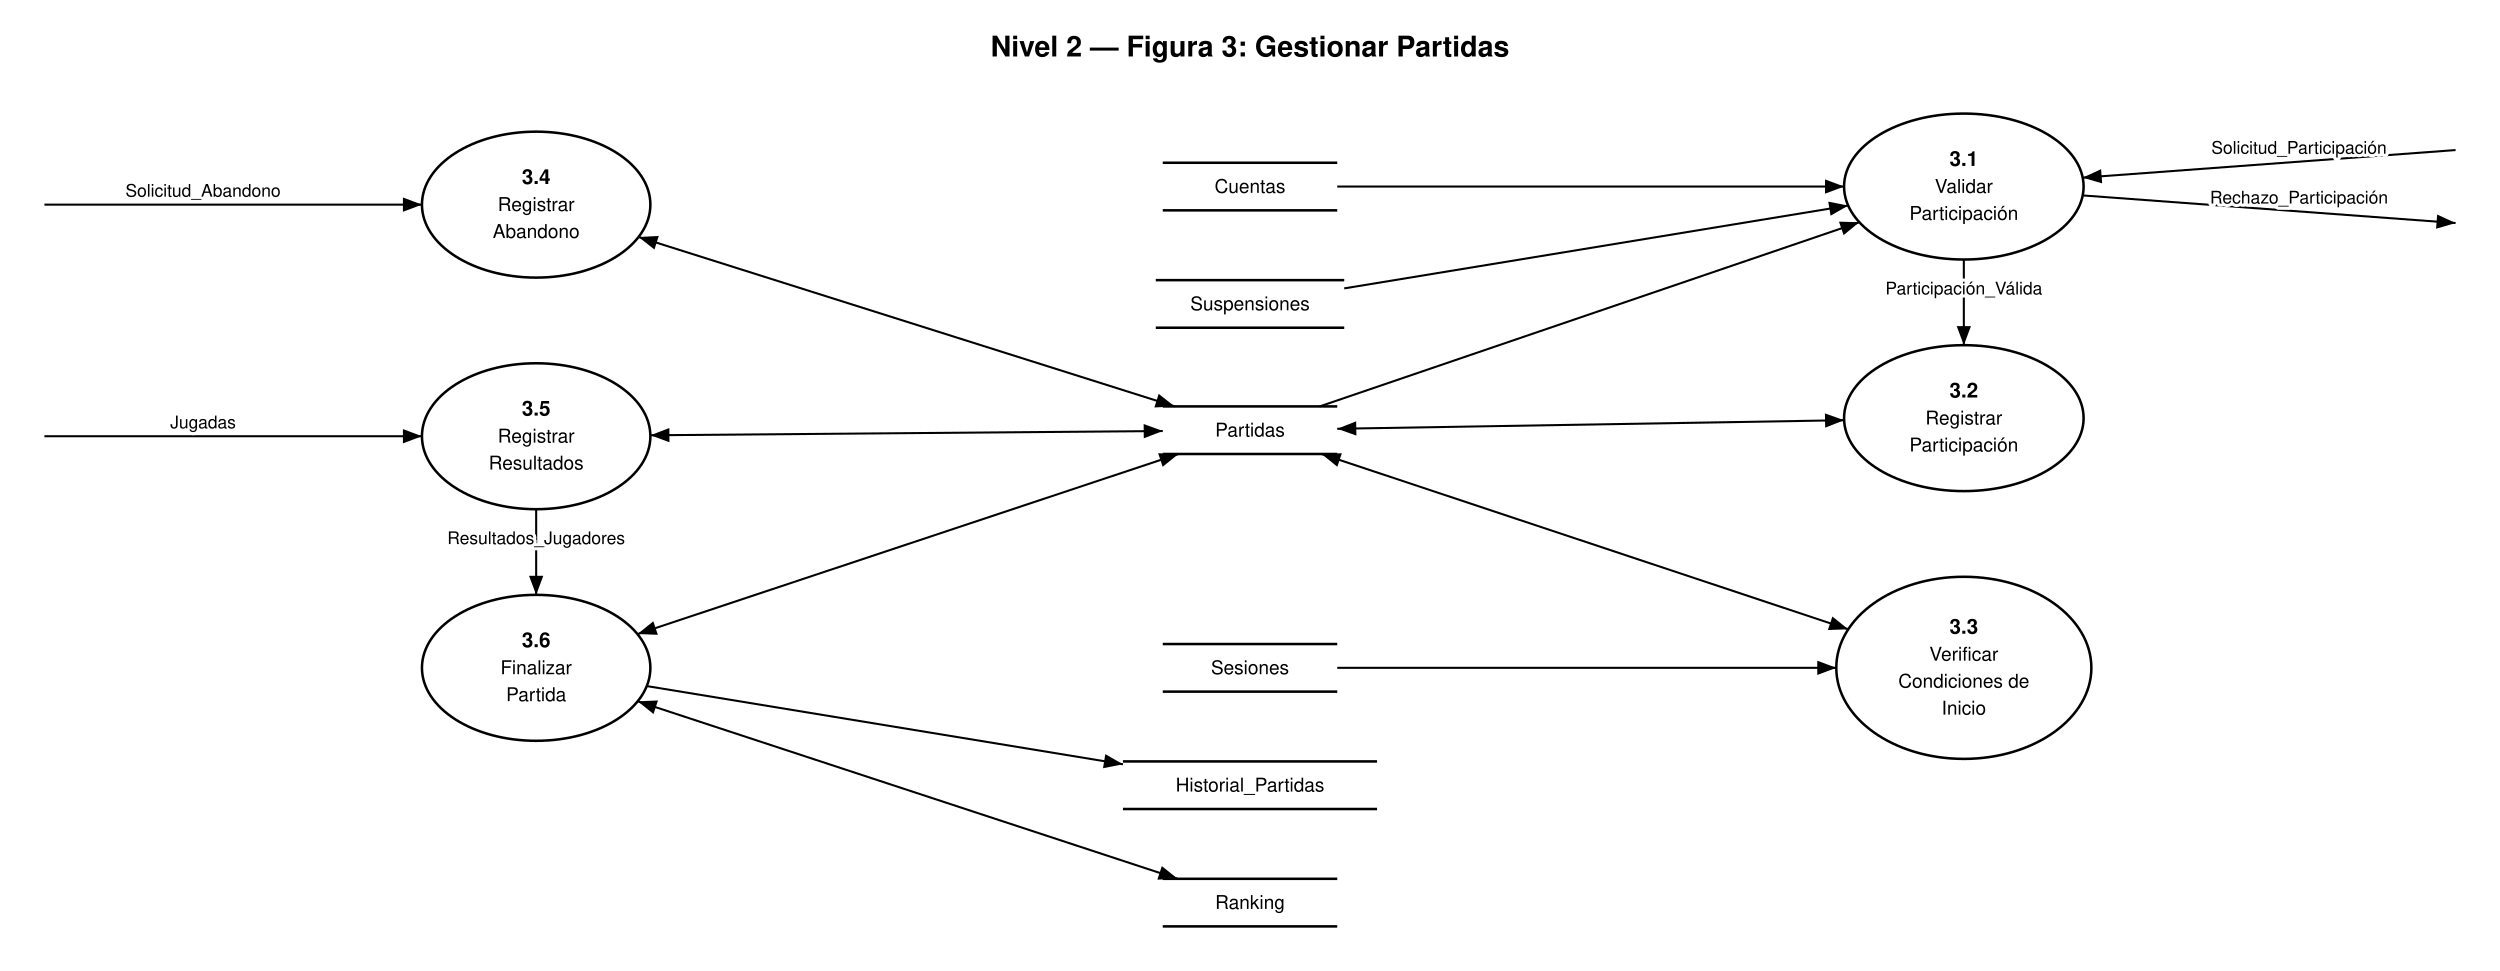
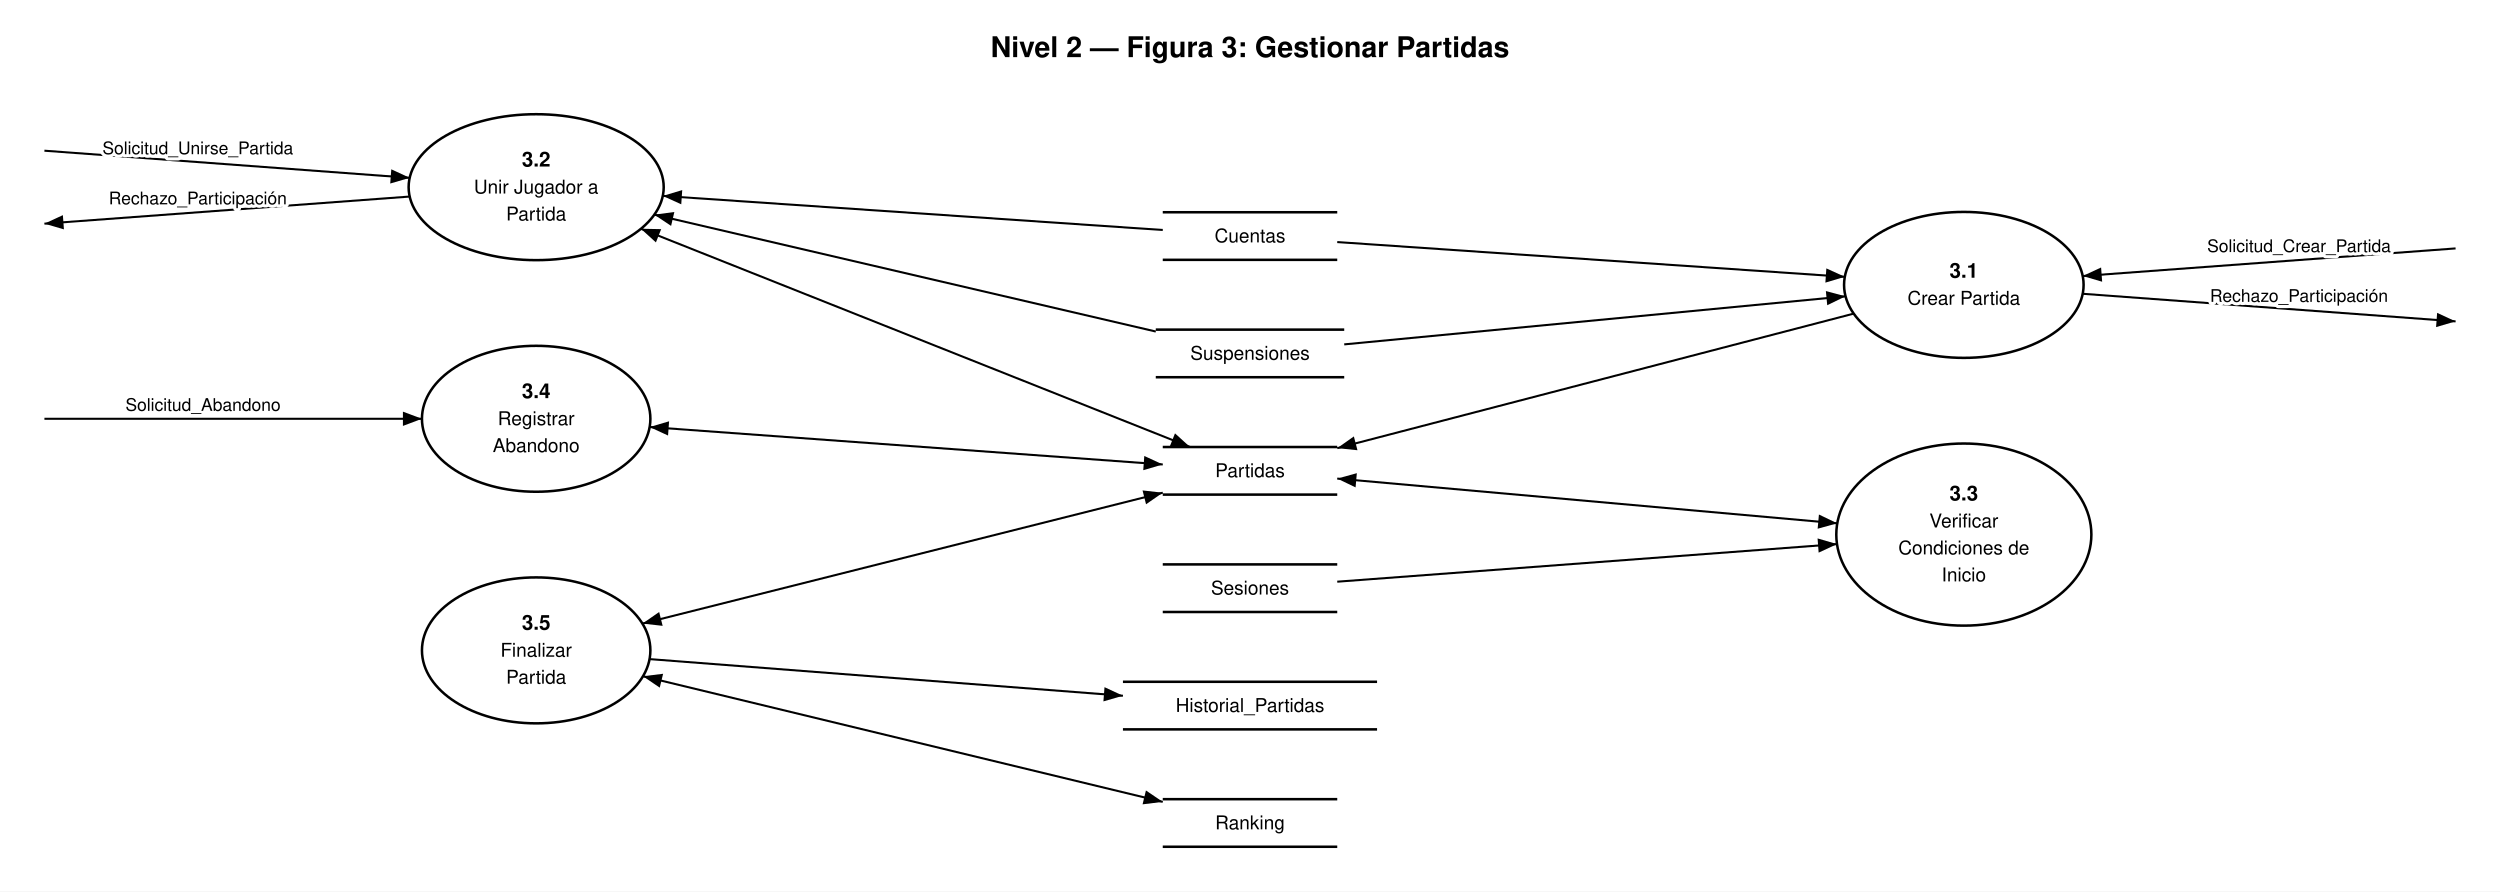
- <svg xmlns="http://www.w3.org/2000/svg" viewBox="-338 -35 1576 612" width="1576" height="612" font-family="Helvetica, Arial, sans-serif">
+ <svg xmlns="http://www.w3.org/2000/svg" viewBox="-338 -24 1576 562" width="1576" height="562" font-family="Helvetica, Arial, sans-serif">
  <defs>
    <marker id="e" markerUnits="userSpaceOnUse" markerWidth="12" markerHeight="9" refX="12" refY="4.5" orient="auto">
      <path d="M0,0 L12,4.5 L0,9 z" fill="#000" />
    </marker>
    <marker id="s" markerUnits="userSpaceOnUse" markerWidth="12" markerHeight="9" refX="0" refY="4.5" orient="auto">
      <path d="M12,0 L0,4.5 L12,9 z" fill="#000" />
    </marker>
  </defs>
-   <rect x="-338" y="-35" width="1576" height="612" fill="#fff" />
-   <text x="450.0" y="0.6" text-anchor="middle" font-size="18" font-weight="bold">Nivel 2 — Figura 3: Gestionar Partidas</text>
-   <line x1="1210.0" y1="59.6" x2="974.9" y2="77.0" stroke="#000" stroke-width="1.3" marker-end="url(#e)" />
-   <text x="1111.3" y="61.9" text-anchor="middle" font-size="11" paint-order="stroke" stroke="#fff" stroke-width="4" stroke-linejoin="round">Solicitud_Participación</text>
-   <line x1="974.9" y1="88.2" x2="1210.0" y2="105.6" stroke="#000" stroke-width="1.3" marker-end="url(#e)" />
-   <text x="1111.3" y="93.3" text-anchor="middle" font-size="11" paint-order="stroke" stroke="#fff" stroke-width="4" stroke-linejoin="round">Rechazo_Participación</text>
-   <line x1="-310.0" y1="94.0" x2="-72.0" y2="94.0" stroke="#000" stroke-width="1.3" marker-end="url(#e)" />
-   <text x="-210.0" y="89.0" text-anchor="middle" font-size="11" paint-order="stroke" stroke="#fff" stroke-width="4" stroke-linejoin="round">Solicitud_Abandono</text>
+   <rect x="-338" y="-24" width="1576" height="562" fill="#fff" />
+   <text x="450.0" y="12.0" text-anchor="middle" font-size="18" font-weight="bold">Nivel 2 — Figura 3: Gestionar Partidas</text>
+   <line x1="1210.0" y1="132.6" x2="974.9" y2="150.0" stroke="#000" stroke-width="1.3" marker-end="url(#e)" />
+   <text x="1111.3" y="134.9" text-anchor="middle" font-size="11" paint-order="stroke" stroke="#fff" stroke-width="4" stroke-linejoin="round">Solicitud_Crear_Partida</text>
+   <line x1="974.9" y1="161.2" x2="1210.0" y2="178.6" stroke="#000" stroke-width="1.3" marker-end="url(#e)" />
+   <text x="1111.3" y="166.3" text-anchor="middle" font-size="11" paint-order="stroke" stroke="#fff" stroke-width="4" stroke-linejoin="round">Rechazo_Participación</text>
+   <line x1="-310.0" y1="71.0" x2="-79.7" y2="88.1" stroke="#000" stroke-width="1.3" marker-end="url(#e)" />
+   <text x="-213.3" y="73.2" text-anchor="middle" font-size="11" paint-order="stroke" stroke="#fff" stroke-width="4" stroke-linejoin="round">Solicitud_Unirse_Partida</text>
+   <line x1="-79.7" y1="99.9" x2="-310.0" y2="117.0" stroke="#000" stroke-width="1.3" marker-end="url(#e)" />
+   <text x="-213.3" y="104.8" text-anchor="middle" font-size="11" paint-order="stroke" stroke="#fff" stroke-width="4" stroke-linejoin="round">Rechazo_Participación</text>
  <line x1="-310.0" y1="240.0" x2="-72.0" y2="240.0" stroke="#000" stroke-width="1.3" marker-end="url(#e)" />
-   <text x="-210.0" y="235.0" text-anchor="middle" font-size="11" paint-order="stroke" stroke="#fff" stroke-width="4" stroke-linejoin="round">Jugadas</text>
-   <line x1="900.0" y1="128.6" x2="900.0" y2="182.6" stroke="#000" stroke-width="1.3" marker-end="url(#e)" />
-   <text x="900.0" y="150.6" text-anchor="middle" font-size="11" paint-order="stroke" stroke="#fff" stroke-width="4" stroke-linejoin="round">Participación_Válida</text>
-   <line x1="0.0" y1="286.0" x2="0.0" y2="340.0" stroke="#000" stroke-width="1.3" marker-end="url(#e)" />
-   <text x="0.0" y="308.0" text-anchor="middle" font-size="11" paint-order="stroke" stroke="#fff" stroke-width="4" stroke-linejoin="round">Resultados_Jugadores</text>
-   <line x1="505.0" y1="82.6" x2="824.5" y2="82.6" stroke="#000" stroke-width="1.3" marker-end="url(#e)" />
-   <line x1="509.4" y1="146.8" x2="827.1" y2="94.6" stroke="#000" stroke-width="1.3" marker-end="url(#e)" />
-   <line x1="493.9" y1="221.2" x2="834.1" y2="105.1" stroke="#000" stroke-width="1.3" marker-end="url(#e)" />
-   <line x1="824.5" y1="229.9" x2="505.0" y2="235.3" stroke="#000" stroke-width="1.3" marker-end="url(#e)" marker-start="url(#s)" />
-   <line x1="505.0" y1="386.0" x2="819.6" y2="386.0" stroke="#000" stroke-width="1.3" marker-end="url(#e)" />
-   <line x1="827.1" y1="361.7" x2="495.1" y2="251.2" stroke="#000" stroke-width="1.3" marker-end="url(#e)" marker-start="url(#s)" />
-   <line x1="64.5" y1="114.4" x2="402.5" y2="221.2" stroke="#000" stroke-width="1.3" marker-end="url(#e)" marker-start="url(#s)" />
-   <line x1="72.0" y1="239.4" x2="395.0" y2="236.7" stroke="#000" stroke-width="1.3" marker-end="url(#e)" marker-start="url(#s)" />
-   <line x1="63.9" y1="364.7" x2="404.9" y2="251.2" stroke="#000" stroke-width="1.3" marker-end="url(#e)" marker-start="url(#s)" />
-   <line x1="69.7" y1="397.5" x2="369.9" y2="446.8" stroke="#000" stroke-width="1.3" marker-end="url(#e)" />
-   <line x1="64.0" y1="407.1" x2="404.4" y2="519.0" stroke="#000" stroke-width="1.3" marker-end="url(#e)" marker-start="url(#s)" />
-   <ellipse cx="900.0" cy="82.6" rx="75.5" ry="46.0" fill="#fff" stroke="#000" stroke-width="1.6" />
-   <text x="900.0" y="69.6" text-anchor="middle" font-weight="bold" font-size="13">3.1</text>
-   <text x="900.0" y="86.6" text-anchor="middle" font-size="12">Validar</text>
-   <text x="900.0" y="103.6" text-anchor="middle" font-size="12">Participación</text>
-   <ellipse cx="900.0" cy="228.6" rx="75.5" ry="46.0" fill="#fff" stroke="#000" stroke-width="1.6" />
-   <text x="900.0" y="215.6" text-anchor="middle" font-weight="bold" font-size="13">3.2</text>
-   <text x="900.0" y="232.6" text-anchor="middle" font-size="12">Registrar</text>
-   <text x="900.0" y="249.6" text-anchor="middle" font-size="12">Participación</text>
-   <ellipse cx="900.0" cy="386.0" rx="80.4" ry="57.4" fill="#fff" stroke="#000" stroke-width="1.6" />
-   <text x="900.0" y="364.5" text-anchor="middle" font-weight="bold" font-size="13">3.3</text>
-   <text x="900.0" y="381.5" text-anchor="middle" font-size="12">Verificar</text>
-   <text x="900.0" y="398.5" text-anchor="middle" font-size="12">Condiciones de</text>
-   <text x="900.0" y="415.5" text-anchor="middle" font-size="12">Inicio</text>
-   <ellipse cx="0.0" cy="94.0" rx="72.0" ry="46.0" fill="#fff" stroke="#000" stroke-width="1.6" />
-   <text x="0.0" y="81.0" text-anchor="middle" font-weight="bold" font-size="13">3.4</text>
-   <text x="0.0" y="98.0" text-anchor="middle" font-size="12">Registrar</text>
-   <text x="0.0" y="115.0" text-anchor="middle" font-size="12">Abandono</text>
+   <text x="-210.0" y="235.0" text-anchor="middle" font-size="11" paint-order="stroke" stroke="#fff" stroke-width="4" stroke-linejoin="round">Solicitud_Abandono</text>
+   <line x1="505.0" y1="128.6" x2="825.0" y2="150.5" stroke="#000" stroke-width="1.3" marker-end="url(#e)" />
+   <line x1="509.4" y1="193.1" x2="825.4" y2="162.8" stroke="#000" stroke-width="1.3" marker-end="url(#e)" />
+   <line x1="830.6" y1="173.7" x2="505.0" y2="258.5" stroke="#000" stroke-width="1.3" marker-end="url(#e)" />
+   <line x1="395.0" y1="121.0" x2="79.8" y2="99.5" stroke="#000" stroke-width="1.3" marker-end="url(#e)" />
+   <line x1="390.6" y1="185.0" x2="74.4" y2="111.3" stroke="#000" stroke-width="1.3" marker-end="url(#e)" />
+   <line x1="66.0" y1="120.2" x2="412.2" y2="257.8" stroke="#000" stroke-width="1.3" marker-end="url(#e)" marker-start="url(#s)" />
+   <line x1="505.0" y1="342.7" x2="820.1" y2="319.0" stroke="#000" stroke-width="1.3" marker-end="url(#e)" />
+   <line x1="820.2" y1="305.9" x2="505.0" y2="277.7" stroke="#000" stroke-width="1.3" marker-end="url(#e)" marker-start="url(#s)" />
+   <line x1="71.5" y1="245.2" x2="395.0" y2="268.8" stroke="#000" stroke-width="1.3" marker-end="url(#e)" marker-start="url(#s)" />
+   <line x1="67.0" y1="369.1" x2="395.0" y2="286.6" stroke="#000" stroke-width="1.3" marker-end="url(#e)" marker-start="url(#s)" />
+   <line x1="71.5" y1="391.5" x2="369.9" y2="414.6" stroke="#000" stroke-width="1.3" marker-end="url(#e)" />
+   <line x1="67.3" y1="402.3" x2="395.0" y2="481.5" stroke="#000" stroke-width="1.3" marker-end="url(#e)" marker-start="url(#s)" />
+   <ellipse cx="900.0" cy="155.6" rx="75.5" ry="46.0" fill="#fff" stroke="#000" stroke-width="1.6" />
+   <text x="900.0" y="151.1" text-anchor="middle" font-weight="bold" font-size="13">3.1</text>
+   <text x="900.0" y="168.1" text-anchor="middle" font-size="12">Crear Partida</text>
+   <ellipse cx="0.0" cy="94.0" rx="80.4" ry="46.0" fill="#fff" stroke="#000" stroke-width="1.6" />
+   <text x="0.0" y="81.0" text-anchor="middle" font-weight="bold" font-size="13">3.2</text>
+   <text x="0.0" y="98.0" text-anchor="middle" font-size="12">Unir Jugador a</text>
+   <text x="0.0" y="115.0" text-anchor="middle" font-size="12">Partida</text>
+   <ellipse cx="900.0" cy="313.0" rx="80.4" ry="57.4" fill="#fff" stroke="#000" stroke-width="1.6" />
+   <text x="900.0" y="291.5" text-anchor="middle" font-weight="bold" font-size="13">3.3</text>
+   <text x="900.0" y="308.5" text-anchor="middle" font-size="12">Verificar</text>
+   <text x="900.0" y="325.5" text-anchor="middle" font-size="12">Condiciones de</text>
+   <text x="900.0" y="342.5" text-anchor="middle" font-size="12">Inicio</text>
  <ellipse cx="0.0" cy="240.0" rx="72.0" ry="46.0" fill="#fff" stroke="#000" stroke-width="1.6" />
-   <text x="0.0" y="227.0" text-anchor="middle" font-weight="bold" font-size="13">3.5</text>
+   <text x="0.0" y="227.0" text-anchor="middle" font-weight="bold" font-size="13">3.4</text>
  <text x="0.0" y="244.0" text-anchor="middle" font-size="12">Registrar</text>
-   <text x="0.0" y="261.0" text-anchor="middle" font-size="12">Resultados</text>
+   <text x="0.0" y="261.0" text-anchor="middle" font-size="12">Abandono</text>
  <ellipse cx="0.0" cy="386.0" rx="72.0" ry="46.0" fill="#fff" stroke="#000" stroke-width="1.6" />
-   <text x="0.0" y="373.0" text-anchor="middle" font-weight="bold" font-size="13">3.6</text>
+   <text x="0.0" y="373.0" text-anchor="middle" font-weight="bold" font-size="13">3.5</text>
  <text x="0.0" y="390.0" text-anchor="middle" font-size="12">Finalizar</text>
  <text x="0.0" y="407.0" text-anchor="middle" font-size="12">Partida</text>
-   <line x1="395.0" y1="67.6" x2="505.0" y2="67.6" stroke="#000" stroke-width="1.6" />
-   <line x1="395.0" y1="97.6" x2="505.0" y2="97.6" stroke="#000" stroke-width="1.6" />
-   <text x="450.0" y="86.6" text-anchor="middle" font-size="12">Cuentas</text>
-   <line x1="390.6" y1="141.6" x2="509.4" y2="141.6" stroke="#000" stroke-width="1.6" />
-   <line x1="390.6" y1="171.6" x2="509.4" y2="171.6" stroke="#000" stroke-width="1.6" />
-   <text x="450.0" y="160.6" text-anchor="middle" font-size="12">Suspensiones</text>
-   <line x1="395.0" y1="371.0" x2="505.0" y2="371.0" stroke="#000" stroke-width="1.6" />
-   <line x1="395.0" y1="401.0" x2="505.0" y2="401.0" stroke="#000" stroke-width="1.6" />
-   <text x="450.0" y="390.0" text-anchor="middle" font-size="12">Sesiones</text>
-   <line x1="369.9" y1="445.0" x2="530.1" y2="445.0" stroke="#000" stroke-width="1.6" />
-   <line x1="369.9" y1="475.0" x2="530.1" y2="475.0" stroke="#000" stroke-width="1.6" />
-   <text x="450.0" y="464.0" text-anchor="middle" font-size="12">Historial_Partidas</text>
-   <line x1="395.0" y1="519.0" x2="505.0" y2="519.0" stroke="#000" stroke-width="1.6" />
-   <line x1="395.0" y1="549.0" x2="505.0" y2="549.0" stroke="#000" stroke-width="1.6" />
-   <text x="450.0" y="538.0" text-anchor="middle" font-size="12">Ranking</text>
-   <line x1="395.0" y1="221.2" x2="505.0" y2="221.2" stroke="#000" stroke-width="1.6" />
-   <line x1="395.0" y1="251.2" x2="505.0" y2="251.2" stroke="#000" stroke-width="1.6" />
-   <text x="450.0" y="240.2" text-anchor="middle" font-size="12">Partidas</text>
+   <line x1="395.0" y1="109.8" x2="505.0" y2="109.8" stroke="#000" stroke-width="1.6" />
+   <line x1="395.0" y1="139.8" x2="505.0" y2="139.8" stroke="#000" stroke-width="1.6" />
+   <text x="450.0" y="128.8" text-anchor="middle" font-size="12">Cuentas</text>
+   <line x1="390.6" y1="183.8" x2="509.4" y2="183.8" stroke="#000" stroke-width="1.6" />
+   <line x1="390.6" y1="213.8" x2="509.4" y2="213.8" stroke="#000" stroke-width="1.6" />
+   <text x="450.0" y="202.8" text-anchor="middle" font-size="12">Suspensiones</text>
+   <line x1="395.0" y1="331.8" x2="505.0" y2="331.8" stroke="#000" stroke-width="1.6" />
+   <line x1="395.0" y1="361.8" x2="505.0" y2="361.8" stroke="#000" stroke-width="1.6" />
+   <text x="450.0" y="350.8" text-anchor="middle" font-size="12">Sesiones</text>
+   <line x1="369.9" y1="405.8" x2="530.1" y2="405.8" stroke="#000" stroke-width="1.6" />
+   <line x1="369.9" y1="435.8" x2="530.1" y2="435.8" stroke="#000" stroke-width="1.6" />
+   <text x="450.0" y="424.8" text-anchor="middle" font-size="12">Historial_Partidas</text>
+   <line x1="395.0" y1="479.8" x2="505.0" y2="479.8" stroke="#000" stroke-width="1.6" />
+   <line x1="395.0" y1="509.8" x2="505.0" y2="509.8" stroke="#000" stroke-width="1.6" />
+   <text x="450.0" y="498.8" text-anchor="middle" font-size="12">Ranking</text>
+   <line x1="395.0" y1="257.8" x2="505.0" y2="257.8" stroke="#000" stroke-width="1.6" />
+   <line x1="395.0" y1="287.8" x2="505.0" y2="287.8" stroke="#000" stroke-width="1.6" />
+   <text x="450.0" y="276.8" text-anchor="middle" font-size="12">Partidas</text>
</svg>
